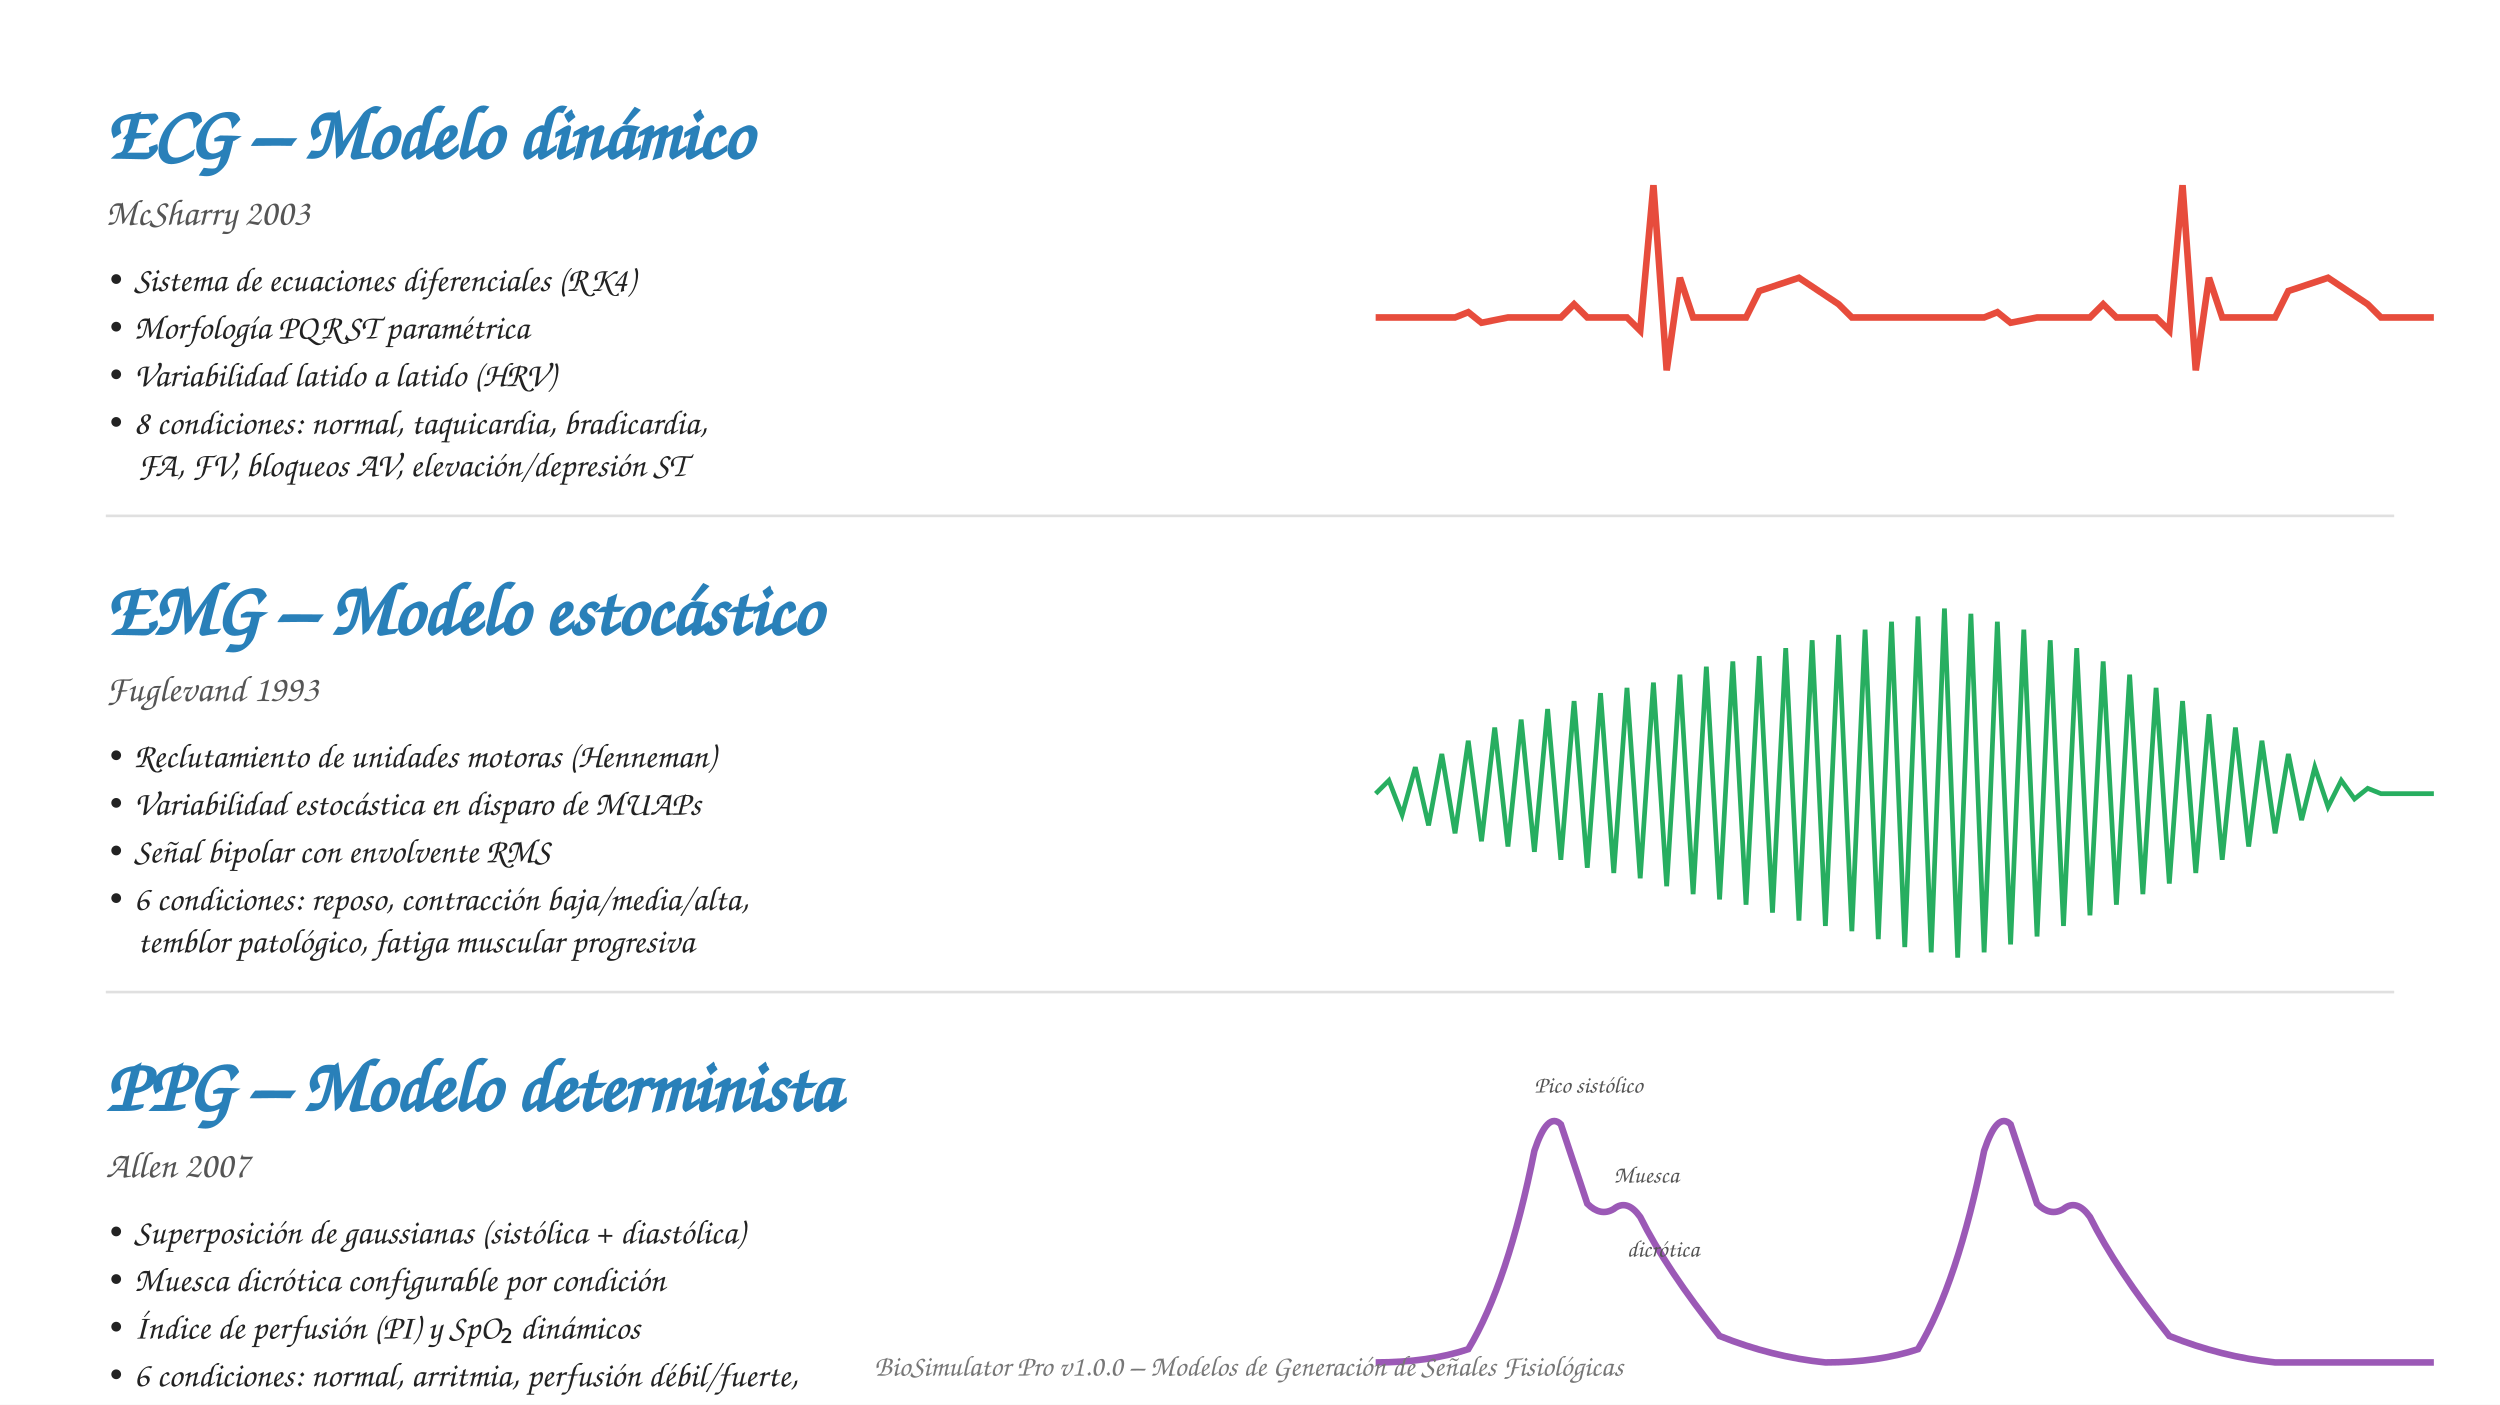
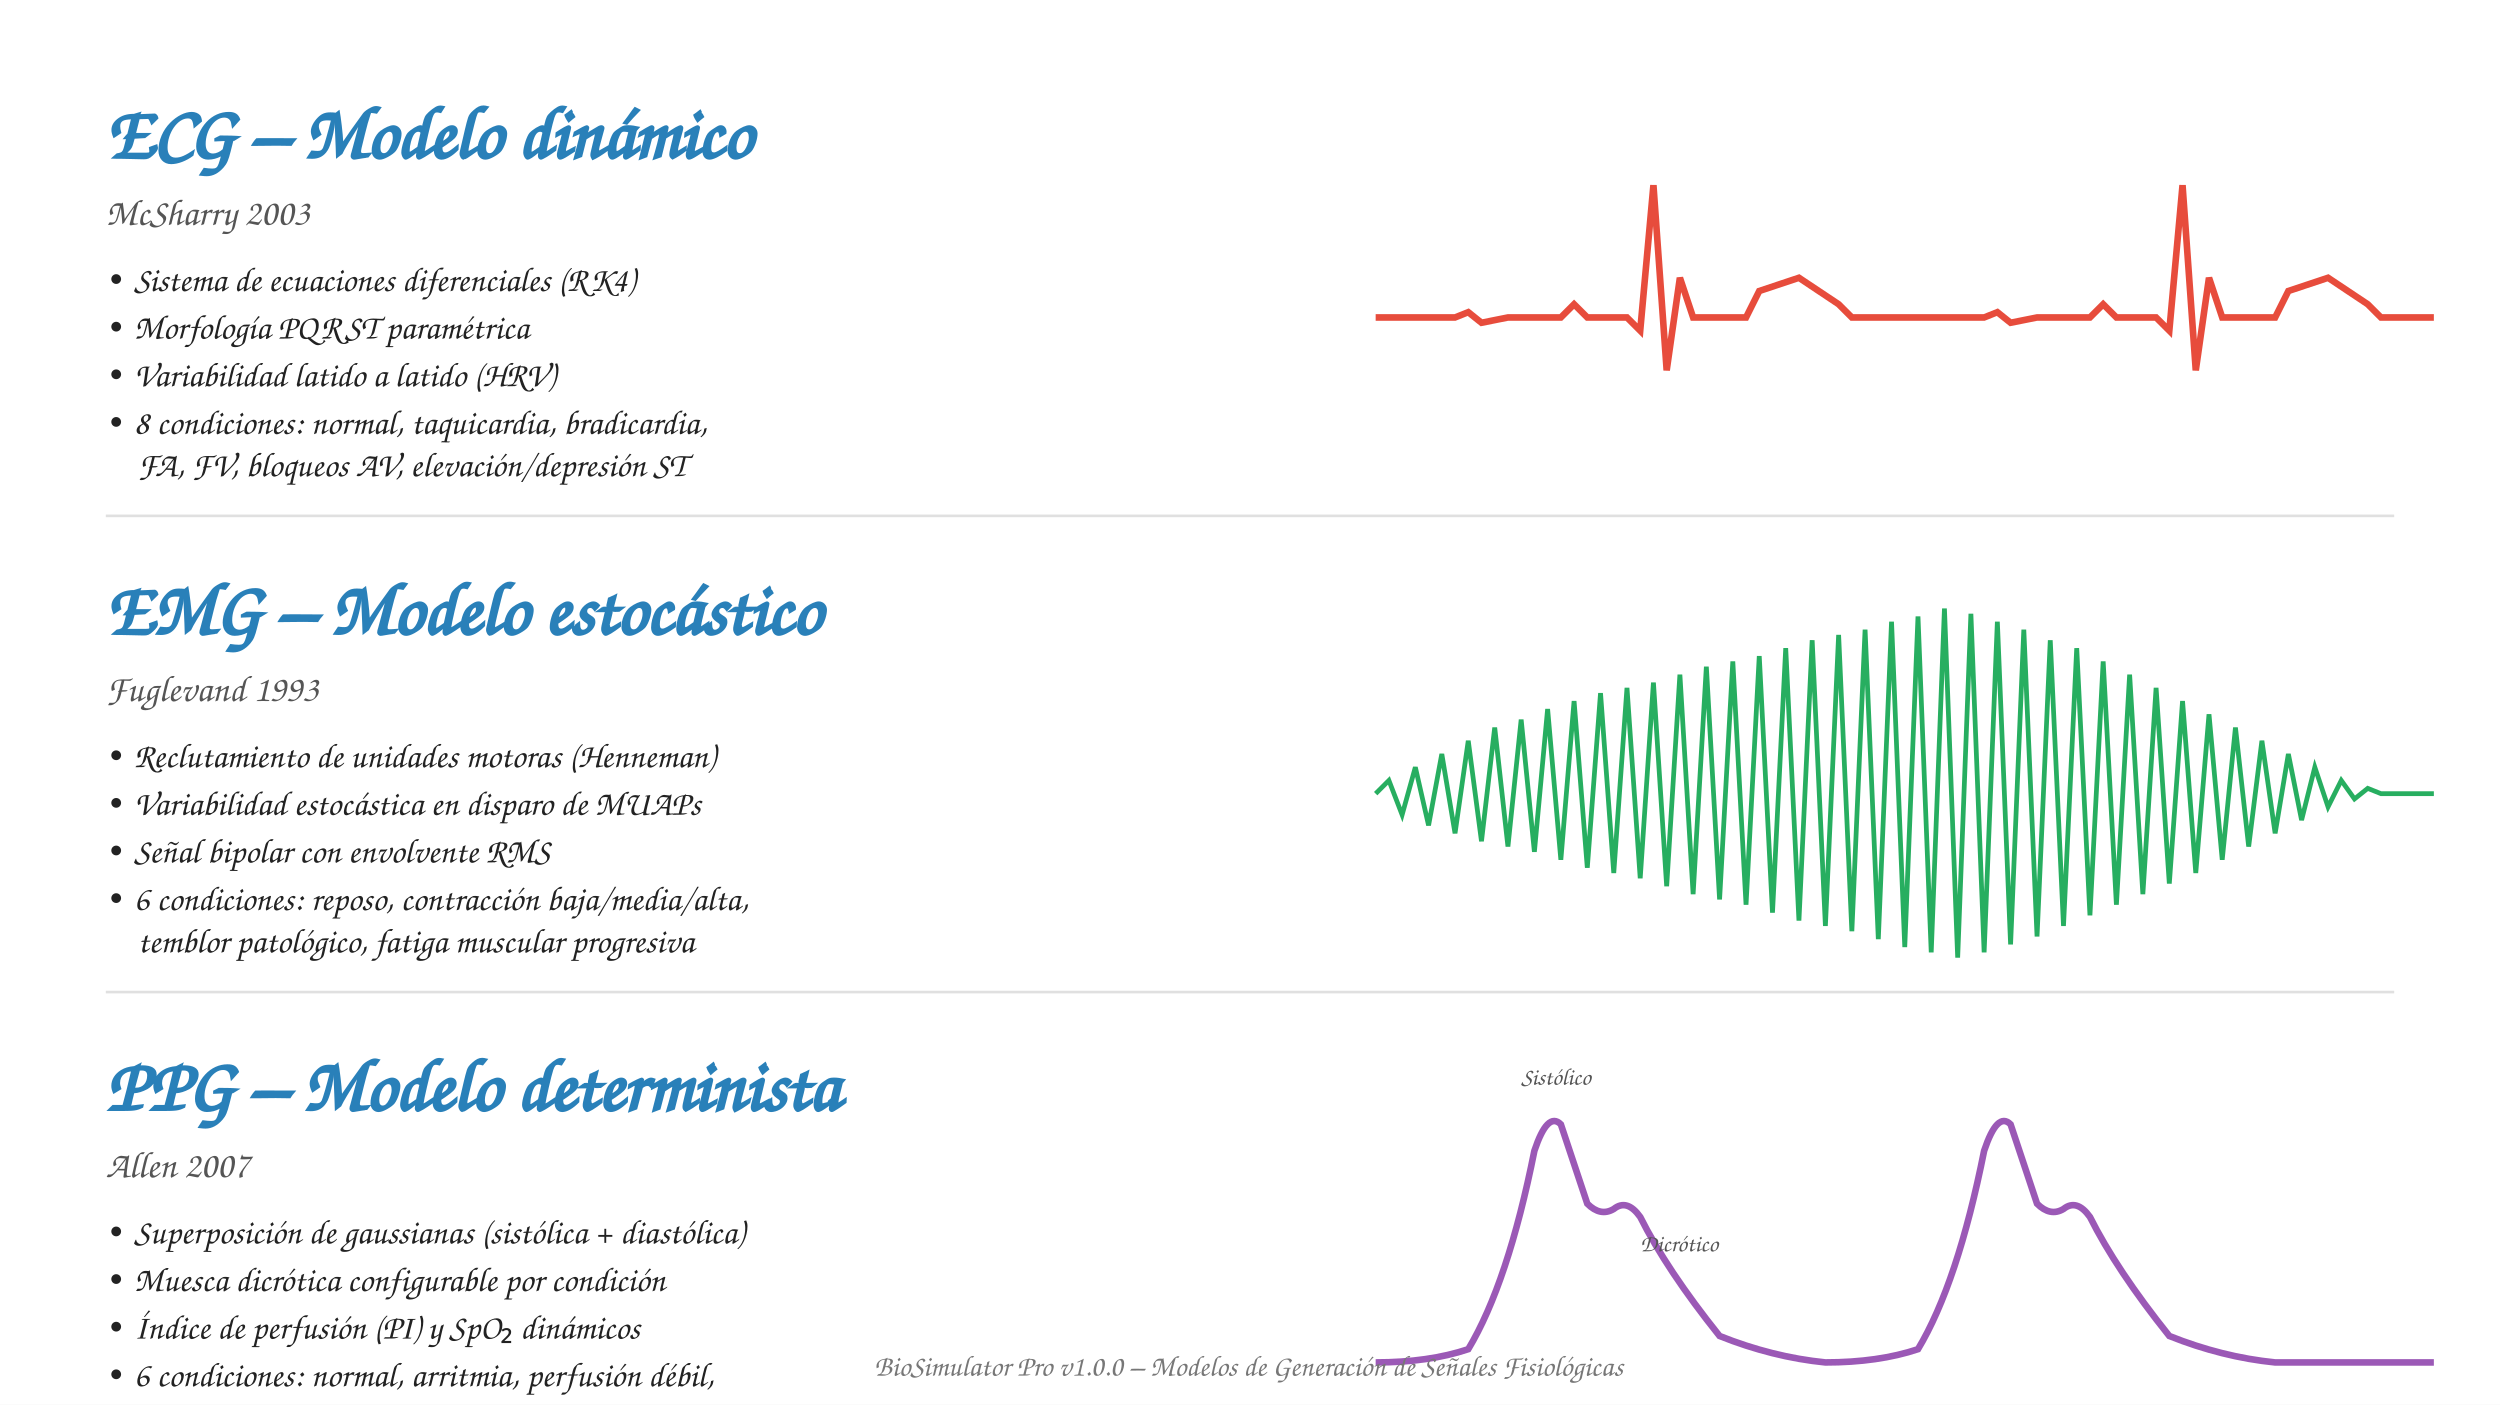
<svg xmlns="http://www.w3.org/2000/svg" width="945" height="531" viewBox="0 0 945 531">
  <rect width="100%" height="100%" fill="white" />
  <g transform="translate(40, 30)">
    <text x="0" y="30" font-family="Comic Sans MS, cursive" font-size="28" font-weight="bold" fill="#2980b9">ECG – Modelo dinámico</text>
    <text x="0" y="55" font-family="Comic Sans MS, cursive" font-size="14" fill="#555">McSharry 2003</text>
    <text x="0" y="80" font-family="Comic Sans MS, cursive" font-size="13" fill="#222">• Sistema de ecuaciones diferenciales (RK4)</text>
    <text x="0" y="98" font-family="Comic Sans MS, cursive" font-size="13" fill="#222">• Morfología PQRST paramétrica</text>
    <text x="0" y="116" font-family="Comic Sans MS, cursive" font-size="13" fill="#222">• Variabilidad latido a latido (HRV)</text>
    <text x="0" y="134" font-family="Comic Sans MS, cursive" font-size="13" fill="#222">• 8 condiciones: normal, taquicardia, bradicardia,</text>
    <text x="12" y="150" font-family="Comic Sans MS, cursive" font-size="13" fill="#222">FA, FV, bloqueos AV, elevación/depresión ST</text>
    <g transform="translate(480, 20)">
      <path d="M0,70 L30,70 L35,68 L40,72 L50,70                 L70,70 L75,65 L80,70                 L95,70 L100,75 L105,20 L110,90 L115,55 L120,70                 L140,70 L145,60 L160,55 L175,65 L180,70                 L200,70 L230,70 L235,68 L240,72 L250,70                L270,70 L275,65 L280,70                L295,70 L300,75 L305,20 L310,90 L315,55 L320,70                L340,70 L345,60 L360,55 L375,65 L380,70 L400,70" stroke="#e74c3c" stroke-width="2.5" fill="none" />
    </g>
  </g>
  <line x1="40" y1="195" x2="905" y2="195" stroke="#e0e0e0" stroke-width="1" />
  <g transform="translate(40, 210)">
    <text x="0" y="30" font-family="Comic Sans MS, cursive" font-size="28" font-weight="bold" fill="#2980b9">EMG – Modelo estocástico</text>
    <text x="0" y="55" font-family="Comic Sans MS, cursive" font-size="14" fill="#555">Fuglevand 1993</text>
    <text x="0" y="80" font-family="Comic Sans MS, cursive" font-size="13" fill="#222">• Reclutamiento de unidades motoras (Henneman)</text>
    <text x="0" y="98" font-family="Comic Sans MS, cursive" font-size="13" fill="#222">• Variabilidad estocástica en disparo de MUAPs</text>
    <text x="0" y="116" font-family="Comic Sans MS, cursive" font-size="13" fill="#222">• Señal bipolar con envolvente RMS</text>
    <text x="0" y="134" font-family="Comic Sans MS, cursive" font-size="13" fill="#222">• 6 condiciones: reposo, contracción baja/media/alta,</text>
    <text x="12" y="150" font-family="Comic Sans MS, cursive" font-size="13" fill="#222">temblor patológico, fatiga muscular progresiva</text>
    <g transform="translate(480, 20)">
      <path d="M0,70 L5,65 L10,78 L15,60 L20,82 L25,55 L30,85 L35,50 L40,88 L45,45 L50,90                 L55,42 L60,92 L65,38 L70,95 L75,35 L80,98 L85,32 L90,100 L95,30 L100,102                 L105,28 L110,105 L115,25 L120,108 L125,22 L130,110 L135,20 L140,112                 L145,18 L150,115 L155,15 L160,118 L165,12 L170,120 L175,10 L180,122                 L185,8 L190,125 L195,5 L200,128 L205,3 L210,130 L215,0 L220,132                 L225,2 L230,130 L235,5 L240,127 L245,8 L250,124 L255,12 L260,120                 L265,15 L270,116 L275,20 L280,112 L285,25 L290,108 L295,30 L300,104                 L305,35 L310,100 L315,40 L320,95 L325,45 L330,90 L335,50 L340,85                 L345,55 L350,80 L355,60 L360,75 L365,65 L370,72 L375,68 L380,70 L400,70" stroke="#27ae60" stroke-width="1.8" fill="none" />
    </g>
  </g>
  <line x1="40" y1="375" x2="905" y2="375" stroke="#e0e0e0" stroke-width="1" />
  <g transform="translate(40, 390)">
    <text x="0" y="30" font-family="Comic Sans MS, cursive" font-size="28" font-weight="bold" fill="#2980b9">PPG – Modelo determinista</text>
    <text x="0" y="55" font-family="Comic Sans MS, cursive" font-size="14" fill="#555">Allen 2007</text>
    <text x="0" y="80" font-family="Comic Sans MS, cursive" font-size="13" fill="#222">• Superposición de gaussianas (sistólica + diastólica)</text>
    <text x="0" y="98" font-family="Comic Sans MS, cursive" font-size="13" fill="#222">• Muesca dicrótica configurable por condición</text>
    <text x="0" y="116" font-family="Comic Sans MS, cursive" font-size="13" fill="#222">• Índice de perfusión (PI) y SpO₂ dinámicos</text>
-     <text x="0" y="134" font-family="Comic Sans MS, cursive" font-size="13" fill="#222">• 6 condiciones: normal, arritmia, perfusión débil/fuerte,</text>
-     <text x="12" y="150" font-family="Comic Sans MS, cursive" font-size="13" fill="#222">vasodilatación, vasoconstricción</text>
+     <text x="0" y="134" font-family="Comic Sans MS, cursive" font-size="13" fill="#222">• 6 condiciones: normal, arritmia, perfusión débil,</text>
+     <text x="12" y="150" font-family="Comic Sans MS, cursive" font-size="13" fill="#222">perfusión fuerte, vasoconstricción, SpO₂ bajo</text>
    <g transform="translate(480, 15)">
      <path d="M0,110                 Q20,110 35,105                 Q50,80 60,30                 Q65,15 70,20                 Q75,35 80,50                 Q85,55 90,52                 Q95,48 100,55                 Q110,75 130,100                 Q150,108 170,110                Q190,110 205,105                 Q220,80 230,30                 Q235,15 240,20                 Q245,35 250,50                 Q255,55 260,52                 Q265,48 270,55                 Q280,75 300,100                 Q320,108 340,110                L400,110" stroke="#9b59b6" stroke-width="2.5" fill="none" />
-       <text x="60" y="8" font-family="Comic Sans MS, cursive" font-size="9" fill="#555">Pico sistólico</text>
-       <text x="90" y="42" font-family="Comic Sans MS, cursive" font-size="9" fill="#555">Muesca</text>
-       <text x="95" y="70" font-family="Comic Sans MS, cursive" font-size="9" fill="#555">dicrótica</text>
+       <text x="55" y="5" font-family="Comic Sans MS, cursive" font-size="9" fill="#555">Sistólico</text>
+       <text x="100" y="68" font-family="Comic Sans MS, cursive" font-size="9" fill="#555">Dicrótico</text>
    </g>
  </g>
  <text x="472" y="520" text-anchor="middle" font-family="Comic Sans MS, cursive" font-size="11" fill="#777">BioSimulator Pro v1.0.0 – Modelos de Generación de Señales Fisiológicas</text>
</svg>
